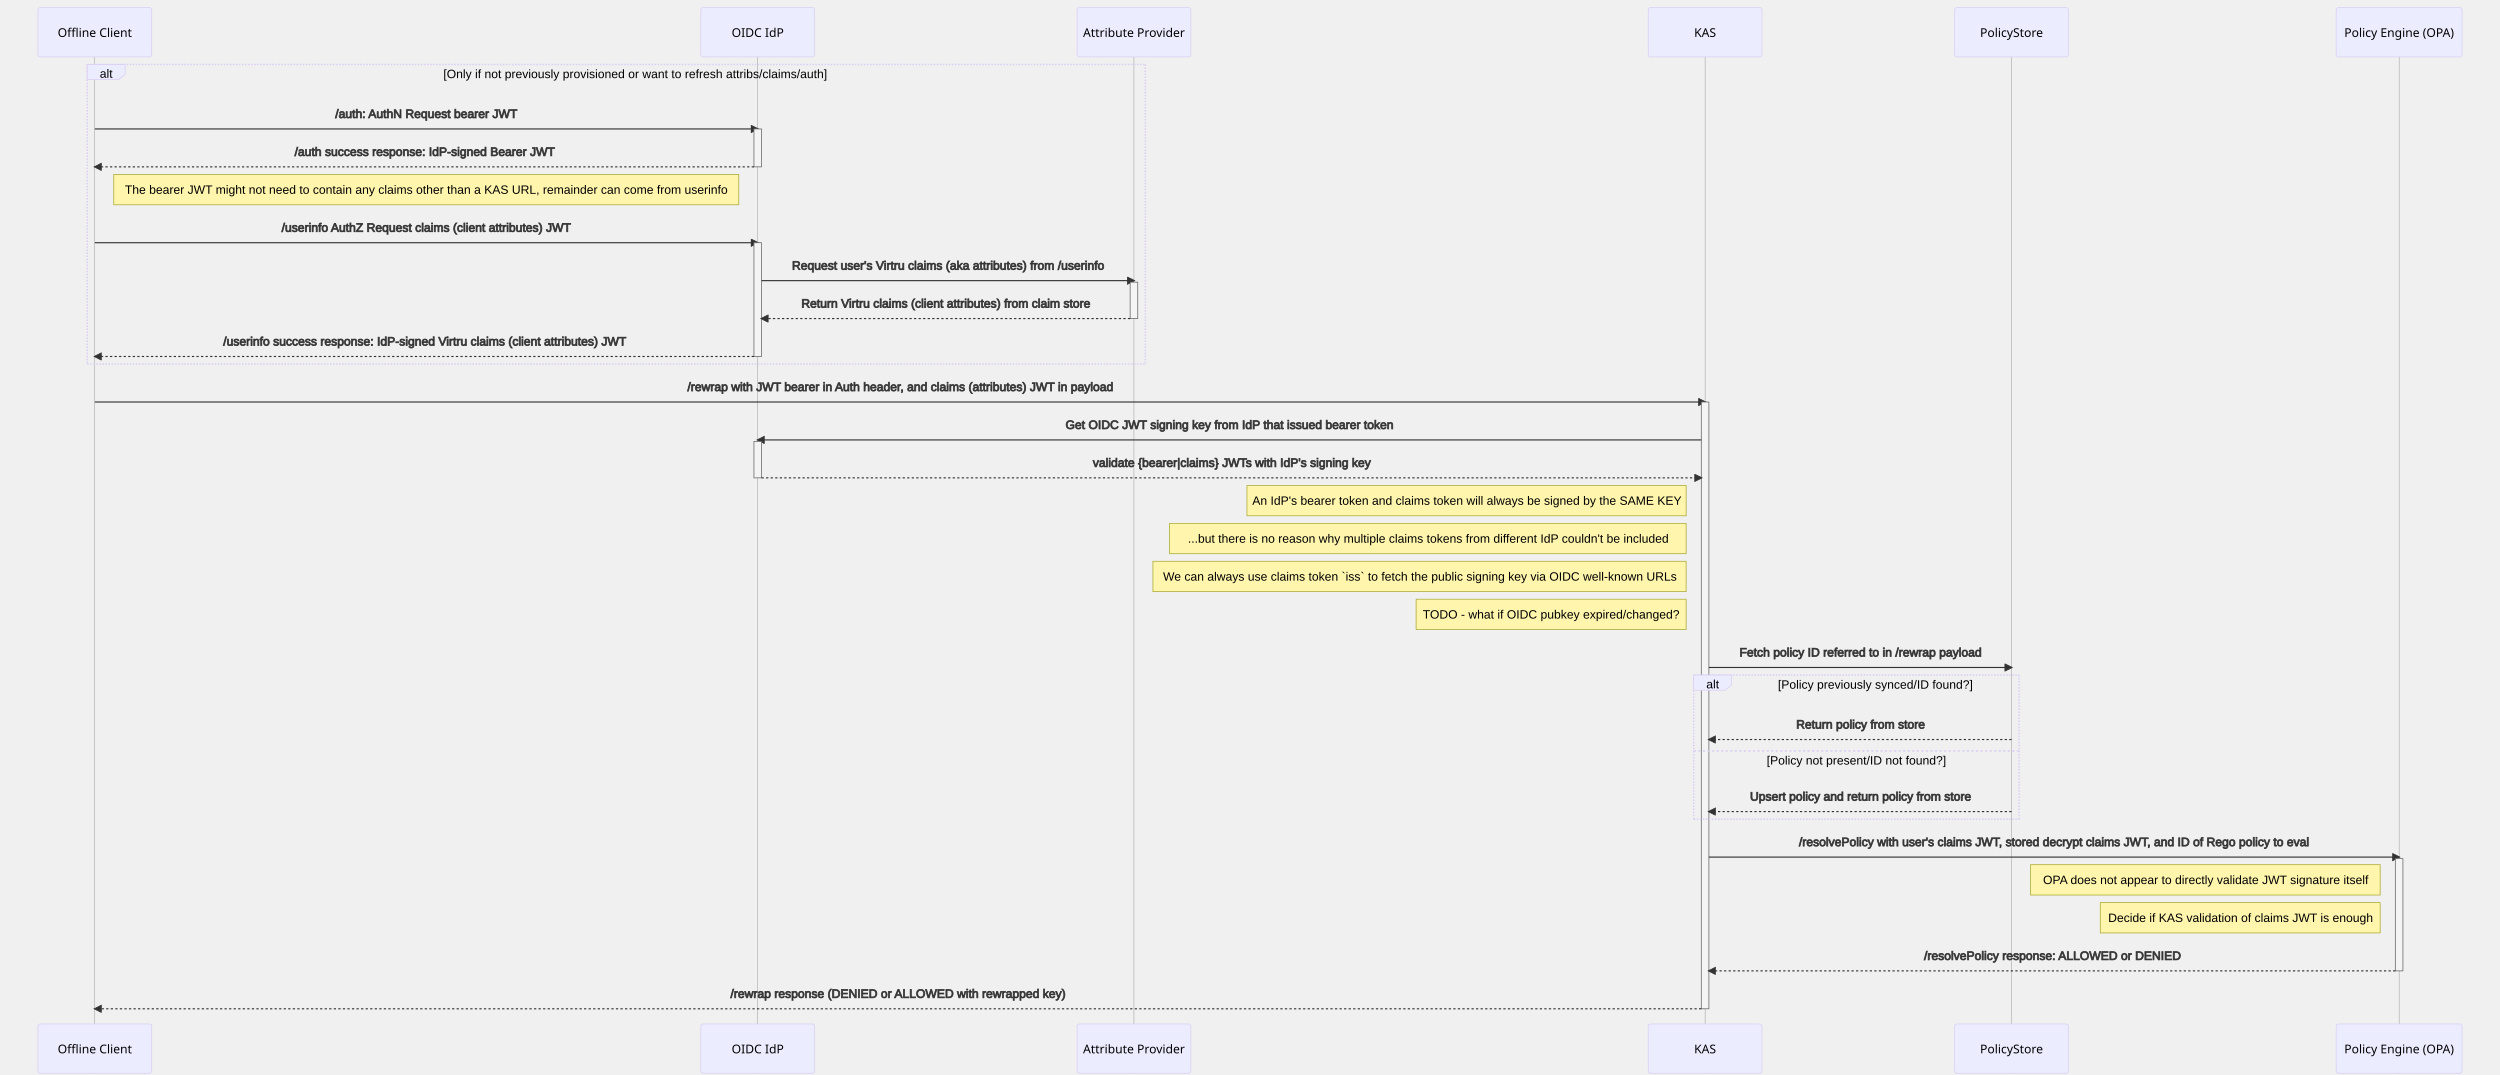
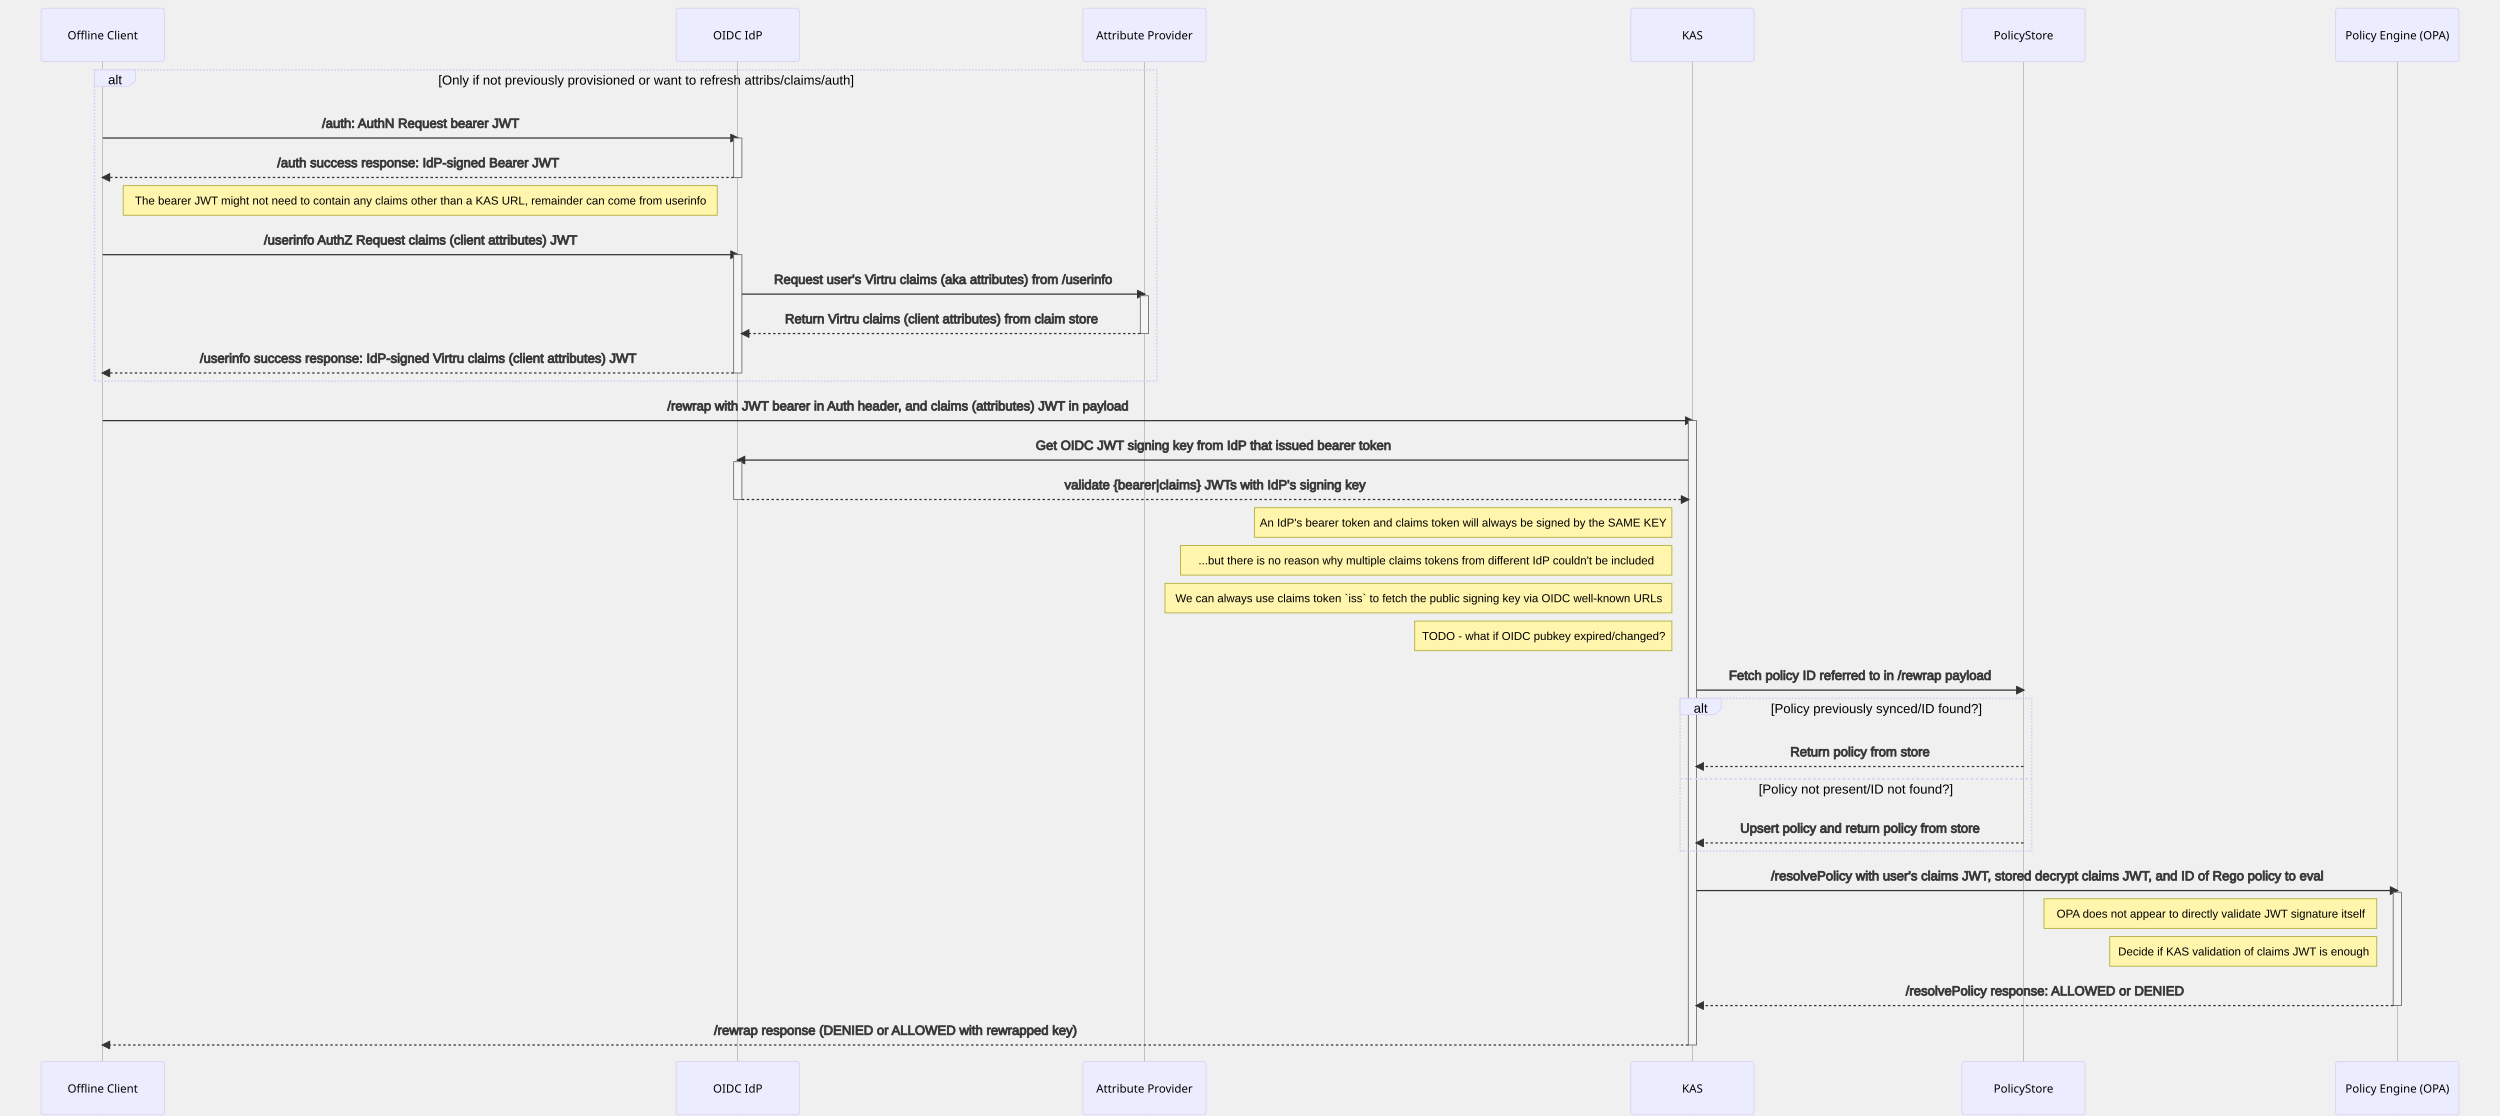
- <svg xmlns="http://www.w3.org/2000/svg" id="graph-div" width="100%" height="1416" style="max-width: 3296px;" viewBox="-50 -10 3296 1416">
-   <style>#graph-div{font-family:"trebuchet ms",verdana,arial,sans-serif;font-size:16px;fill:#333;}#graph-div .error-icon{fill:#552222;}#graph-div .error-text{fill:#552222;stroke:#552222;}#graph-div .edge-thickness-normal{stroke-width:2px;}#graph-div .edge-thickness-thick{stroke-width:3.5px;}#graph-div .edge-pattern-solid{stroke-dasharray:0;}#graph-div .edge-pattern-dashed{stroke-dasharray:3;}#graph-div .edge-pattern-dotted{stroke-dasharray:2;}#graph-div .marker{fill:#333333;stroke:#333333;}#graph-div .marker.cross{stroke:#333333;}#graph-div svg{font-family:"trebuchet ms",verdana,arial,sans-serif;font-size:16px;}#graph-div .actor{stroke:hsl(259.626,59.777%,87.902%);fill:#ECECFF;}#graph-div text.actor &gt; tspan{fill:black;stroke:none;}#graph-div .actor-line{stroke:grey;}#graph-div .messageLine0{stroke-width:1.5;stroke-dasharray:none;stroke:#333;}#graph-div .messageLine1{stroke-width:1.5;stroke-dasharray:2,2;stroke:#333;}#graph-div #arrowhead path{fill:#333;stroke:#333;}#graph-div .sequenceNumber{fill:white;}#graph-div #sequencenumber{fill:#333;}#graph-div #crosshead path{fill:#333;stroke:#333;}#graph-div .messageText{fill:#333;stroke:#333;}#graph-div .labelBox{stroke:hsl(259.626,59.777%,87.902%);fill:#ECECFF;}#graph-div .labelText,#graph-div .labelText &gt; tspan{fill:black;stroke:none;}#graph-div .loopText,#graph-div .loopText &gt; tspan{fill:black;stroke:none;}#graph-div .loopLine{stroke-width:2px;stroke-dasharray:2,2;stroke:hsl(259.626,59.777%,87.902%);fill:hsl(259.626,59.777%,87.902%);}#graph-div .note{stroke:#aaaa33;fill:#fff5ad;}#graph-div .noteText,#graph-div .noteText &gt; tspan{fill:black;stroke:none;}#graph-div .activation0{fill:#f4f4f4;stroke:#666;}#graph-div .activation1{fill:#f4f4f4;stroke:#666;}#graph-div .activation2{fill:#f4f4f4;stroke:#666;}#graph-div:root{--mermaid-font-family:"trebuchet ms",verdana,arial,sans-serif;}</style>
+ <svg xmlns="http://www.w3.org/2000/svg" id="mermaid-1624468420286" width="100%" height="1358" style="max-width: 3043px;" viewBox="-50 -10 3043 1358">
+   <style>#mermaid-1624468420286{font-family:"trebuchet ms",verdana,arial,sans-serif;font-size:16px;fill:#333;}#mermaid-1624468420286 .error-icon{fill:#552222;}#mermaid-1624468420286 .error-text{fill:#552222;stroke:#552222;}#mermaid-1624468420286 .edge-thickness-normal{stroke-width:2px;}#mermaid-1624468420286 .edge-thickness-thick{stroke-width:3.5px;}#mermaid-1624468420286 .edge-pattern-solid{stroke-dasharray:0;}#mermaid-1624468420286 .edge-pattern-dashed{stroke-dasharray:3;}#mermaid-1624468420286 .edge-pattern-dotted{stroke-dasharray:2;}#mermaid-1624468420286 .marker{fill:#333333;stroke:#333333;}#mermaid-1624468420286 .marker.cross{stroke:#333333;}#mermaid-1624468420286 svg{font-family:"trebuchet ms",verdana,arial,sans-serif;font-size:16px;}#mermaid-1624468420286 .actor{stroke:hsl(259.626,59.777%,87.902%);fill:#ECECFF;}#mermaid-1624468420286 text.actor &gt; tspan{fill:black;stroke:none;}#mermaid-1624468420286 .actor-line{stroke:grey;}#mermaid-1624468420286 .messageLine0{stroke-width:1.5;stroke-dasharray:none;stroke:#333;}#mermaid-1624468420286 .messageLine1{stroke-width:1.5;stroke-dasharray:2,2;stroke:#333;}#mermaid-1624468420286 #arrowhead path{fill:#333;stroke:#333;}#mermaid-1624468420286 .sequenceNumber{fill:white;}#mermaid-1624468420286 #sequencenumber{fill:#333;}#mermaid-1624468420286 #crosshead path{fill:#333;stroke:#333;}#mermaid-1624468420286 .messageText{fill:#333;stroke:#333;}#mermaid-1624468420286 .labelBox{stroke:hsl(259.626,59.777%,87.902%);fill:#ECECFF;}#mermaid-1624468420286 .labelText,#mermaid-1624468420286 .labelText &gt; tspan{fill:black;stroke:none;}#mermaid-1624468420286 .loopText,#mermaid-1624468420286 .loopText &gt; tspan{fill:black;stroke:none;}#mermaid-1624468420286 .loopLine{stroke-width:2px;stroke-dasharray:2,2;stroke:hsl(259.626,59.777%,87.902%);fill:hsl(259.626,59.777%,87.902%);}#mermaid-1624468420286 .note{stroke:#aaaa33;fill:#fff5ad;}#mermaid-1624468420286 .noteText,#mermaid-1624468420286 .noteText &gt; tspan{fill:black;stroke:none;}#mermaid-1624468420286 .activation0{fill:#f4f4f4;stroke:#666;}#mermaid-1624468420286 .activation1{fill:#f4f4f4;stroke:#666;}#mermaid-1624468420286 .activation2{fill:#f4f4f4;stroke:#666;}#mermaid-1624468420286:root{--mermaid-font-family:"trebuchet ms",verdana,arial,sans-serif;}</style>
  <g />
  <g>
-     <line id="actor5944" x1="75" y1="5" x2="75" y2="1405" class="actor-line" stroke-width="0.5px" stroke="#999" />
+     <line id="actor0" x1="75" y1="5" x2="75" y2="1347" class="actor-line" stroke-width="0.5px" stroke="#999" />
    <rect x="0" y="0" fill="#eaeaea" stroke="#666" width="150" height="65" rx="3" ry="3" class="actor" />
-     <text x="75" y="32.5" style="text-anchor: middle; font-weight: 400; font-family: &quot;Open-Sans&quot;, &quot;sans-serif&quot;;" dominant-baseline="central" alignment-baseline="central" class="actor">
+     <text x="75" y="32.5" dominant-baseline="central" alignment-baseline="central" class="actor" style="text-anchor: middle; font-size: 14px; font-weight: 400; font-family: Open-Sans, sans-serif;">
      <tspan x="75" dy="0">Offline Client</tspan>
    </text>
  </g>
  <g>
-     <line id="actor5945" x1="949" y1="5" x2="949" y2="1405" class="actor-line" stroke-width="0.5px" stroke="#999" />
-     <rect x="874" y="0" fill="#eaeaea" stroke="#666" width="150" height="65" rx="3" ry="3" class="actor" />
-     <text x="949" y="32.5" style="text-anchor: middle; font-weight: 400; font-family: &quot;Open-Sans&quot;, &quot;sans-serif&quot;;" dominant-baseline="central" alignment-baseline="central" class="actor">
-       <tspan x="949" dy="0">OIDC IdP</tspan>
-     </text>
-   </g>
-   <g>
-     <line id="actor5946" x1="1445" y1="5" x2="1445" y2="1405" class="actor-line" stroke-width="0.5px" stroke="#999" />
-     <rect x="1370" y="0" fill="#eaeaea" stroke="#666" width="150" height="65" rx="3" ry="3" class="actor" />
-     <text x="1445" y="32.5" style="text-anchor: middle; font-weight: 400; font-family: &quot;Open-Sans&quot;, &quot;sans-serif&quot;;" dominant-baseline="central" alignment-baseline="central" class="actor">
-       <tspan x="1445" dy="0">Attribute Provider</tspan>
-     </text>
-   </g>
-   <g>
-     <line id="actor5947" x1="2198" y1="5" x2="2198" y2="1405" class="actor-line" stroke-width="0.5px" stroke="#999" />
-     <rect x="2123" y="0" fill="#eaeaea" stroke="#666" width="150" height="65" rx="3" ry="3" class="actor" />
-     <text x="2198" y="32.5" style="text-anchor: middle; font-weight: 400; font-family: &quot;Open-Sans&quot;, &quot;sans-serif&quot;;" dominant-baseline="central" alignment-baseline="central" class="actor">
-       <tspan x="2198" dy="0">KAS</tspan>
-     </text>
-   </g>
-   <g>
-     <line id="actor5948" x1="2602" y1="5" x2="2602" y2="1405" class="actor-line" stroke-width="0.5px" stroke="#999" />
-     <rect x="2527" y="0" fill="#eaeaea" stroke="#666" width="150" height="65" rx="3" ry="3" class="actor" />
-     <text x="2602" y="32.5" style="text-anchor: middle; font-weight: 400; font-family: &quot;Open-Sans&quot;, &quot;sans-serif&quot;;" dominant-baseline="central" alignment-baseline="central" class="actor">
-       <tspan x="2602" dy="0">PolicyStore</tspan>
-     </text>
-   </g>
-   <g>
-     <line id="actor5949" x1="3113" y1="5" x2="3113" y2="1405" class="actor-line" stroke-width="0.5px" stroke="#999" />
-     <rect x="3030" y="0" fill="#eaeaea" stroke="#666" width="166" height="65" rx="3" ry="3" class="actor" />
-     <text x="3113" y="32.5" style="text-anchor: middle; font-weight: 400; font-family: &quot;Open-Sans&quot;, &quot;sans-serif&quot;;" dominant-baseline="central" alignment-baseline="central" class="actor">
-       <tspan x="3113" dy="0">Policy Engine (OPA)</tspan>
+     <line id="actor1" x1="848" y1="5" x2="848" y2="1347" class="actor-line" stroke-width="0.5px" stroke="#999" />
+     <rect x="773" y="0" fill="#eaeaea" stroke="#666" width="150" height="65" rx="3" ry="3" class="actor" />
+     <text x="848" y="32.5" dominant-baseline="central" alignment-baseline="central" class="actor" style="text-anchor: middle; font-size: 14px; font-weight: 400; font-family: Open-Sans, sans-serif;">
+       <tspan x="848" dy="0">OIDC IdP</tspan>
+     </text>
+   </g>
+   <g>
+     <line id="actor2" x1="1343" y1="5" x2="1343" y2="1347" class="actor-line" stroke-width="0.5px" stroke="#999" />
+     <rect x="1268" y="0" fill="#eaeaea" stroke="#666" width="150" height="65" rx="3" ry="3" class="actor" />
+     <text x="1343" y="32.5" dominant-baseline="central" alignment-baseline="central" class="actor" style="text-anchor: middle; font-size: 14px; font-weight: 400; font-family: Open-Sans, sans-serif;">
+       <tspan x="1343" dy="0">Attribute Provider</tspan>
+     </text>
+   </g>
+   <g>
+     <line id="actor3" x1="2010" y1="5" x2="2010" y2="1347" class="actor-line" stroke-width="0.5px" stroke="#999" />
+     <rect x="1935" y="0" fill="#eaeaea" stroke="#666" width="150" height="65" rx="3" ry="3" class="actor" />
+     <text x="2010" y="32.5" dominant-baseline="central" alignment-baseline="central" class="actor" style="text-anchor: middle; font-size: 14px; font-weight: 400; font-family: Open-Sans, sans-serif;">
+       <tspan x="2010" dy="0">KAS</tspan>
+     </text>
+   </g>
+   <g>
+     <line id="actor4" x1="2413" y1="5" x2="2413" y2="1347" class="actor-line" stroke-width="0.5px" stroke="#999" />
+     <rect x="2338" y="0" fill="#eaeaea" stroke="#666" width="150" height="65" rx="3" ry="3" class="actor" />
+     <text x="2413" y="32.5" dominant-baseline="central" alignment-baseline="central" class="actor" style="text-anchor: middle; font-size: 14px; font-weight: 400; font-family: Open-Sans, sans-serif;">
+       <tspan x="2413" dy="0">PolicyStore</tspan>
+     </text>
+   </g>
+   <g>
+     <line id="actor5" x1="2868" y1="5" x2="2868" y2="1347" class="actor-line" stroke-width="0.5px" stroke="#999" />
+     <rect x="2793" y="0" fill="#eaeaea" stroke="#666" width="150" height="65" rx="3" ry="3" class="actor" />
+     <text x="2868" y="32.5" dominant-baseline="central" alignment-baseline="central" class="actor" style="text-anchor: middle; font-size: 14px; font-weight: 400; font-family: Open-Sans, sans-serif;">
+       <tspan x="2868" dy="0">Policy Engine (OPA)</tspan>
    </text>
  </g>
  <defs>
    <marker id="arrowhead" refX="9" refY="5" markerUnits="userSpaceOnUse" markerWidth="12" markerHeight="12" orient="auto">
      <path d="M 0 0 L 10 5 L 0 10 z" />
    </marker>
  </defs>
  <defs>
    <marker id="crosshead" markerWidth="15" markerHeight="8" orient="auto" refX="16" refY="4">
-       <path fill="black" stroke="#000000" style="stroke-dasharray: 0px, 0px;" stroke-width="1px" d="M 9,2 V 6 L16,4 Z" />
-       <path fill="none" stroke="#000000" style="stroke-dasharray: 0px, 0px;" stroke-width="1px" d="M 0,1 L 6,7 M 6,1 L 0,7" />
+       <path fill="black" stroke="#000000" stroke-width="1px" d="M 9,2 V 6 L16,4 Z" style="stroke-dasharray: 0, 0;" />
+       <path fill="none" stroke="#000000" stroke-width="1px" d="M 0,1 L 6,7 M 6,1 L 0,7" style="stroke-dasharray: 0, 0;" />
    </marker>
  </defs>
  <defs>
    <marker id="filled-head" refX="18" refY="7" markerWidth="20" markerHeight="28" orient="auto">
      <path d="M 18,7 L9,13 L14,7 L9,1 Z" />
    </marker>
  </defs>
  <defs>
    <marker id="sequencenumber" refX="15" refY="15" markerWidth="60" markerHeight="40" orient="auto">
      <circle cx="15" cy="15" r="6" />
    </marker>
  </defs>
-   <text x="512" y="125" text-anchor="middle" dominant-baseline="middle" alignment-baseline="middle" style="font-family: &quot;trebuchet ms&quot;, verdana, arial, sans-serif; font-weight: 400;" class="messageText" dy="1em">/auth: AuthN Request bearer JWT</text>
-   <line x1="75" y1="160" x2="949" y2="160" class="messageLine0" stroke-width="2" stroke="none" style="fill: none;" marker-end="url(#arrowhead)" />
-   <g>
-     <rect x="944" y="160" fill="#EDF2AE" stroke="#666" width="10" height="50" rx="0" ry="0" class="activation0" />
-   </g>
-   <text x="510" y="175" text-anchor="middle" dominant-baseline="middle" alignment-baseline="middle" style="font-family: &quot;trebuchet ms&quot;, verdana, arial, sans-serif; font-weight: 400;" class="messageText" dy="1em">/auth success response: IdP-signed Bearer JWT</text>
-   <line x1="944" y1="210" x2="75" y2="210" style="stroke-dasharray: 3px, 3px; fill: none;" class="messageLine1" stroke-width="2" stroke="none" marker-end="url(#arrowhead)" />
-   <g>
-     <rect x="100" y="220" fill="#EDF2AE" stroke="#666" width="824" height="40" rx="0" ry="0" class="note" />
-     <text x="512" y="225" text-anchor="middle" dominant-baseline="middle" alignment-baseline="middle" style="font-family: &quot;trebuchet ms&quot;, verdana, arial, sans-serif; font-weight: 400;" class="noteText" dy="1em">
-       <tspan x="512">The bearer JWT might not need to contain any claims other than a KAS URL, remainder can come from userinfo</tspan>
-     </text>
-   </g>
-   <text x="512" y="275" text-anchor="middle" dominant-baseline="middle" alignment-baseline="middle" style="font-family: &quot;trebuchet ms&quot;, verdana, arial, sans-serif; font-weight: 400;" class="messageText" dy="1em">/userinfo AuthZ Request claims (client attributes) JWT</text>
-   <line x1="75" y1="310" x2="949" y2="310" class="messageLine0" stroke-width="2" stroke="none" style="fill: none;" marker-end="url(#arrowhead)" />
-   <g>
-     <rect x="944" y="310" fill="#EDF2AE" stroke="#666" width="10" height="150" rx="0" ry="0" class="activation0" />
-   </g>
-   <text x="1200" y="325" text-anchor="middle" dominant-baseline="middle" alignment-baseline="middle" style="font-family: &quot;trebuchet ms&quot;, verdana, arial, sans-serif; font-weight: 400;" class="messageText" dy="1em">Request user's Virtru claims (aka attributes) from /userinfo</text>
-   <line x1="954" y1="360" x2="1445" y2="360" class="messageLine0" stroke-width="2" stroke="none" style="fill: none;" marker-end="url(#arrowhead)" />
-   <g>
-     <rect x="1440" y="362" fill="#EDF2AE" stroke="#666" width="10" height="48" rx="0" ry="0" class="activation0" />
-   </g>
-   <text x="1197" y="375" text-anchor="middle" dominant-baseline="middle" alignment-baseline="middle" style="font-family: &quot;trebuchet ms&quot;, verdana, arial, sans-serif; font-weight: 400;" class="messageText" dy="1em">Return Virtru claims (client attributes) from claim store</text>
-   <line x1="1440" y1="410" x2="954" y2="410" style="stroke-dasharray: 3px, 3px; fill: none;" class="messageLine1" stroke-width="2" stroke="none" marker-end="url(#arrowhead)" />
-   <text x="510" y="425" text-anchor="middle" dominant-baseline="middle" alignment-baseline="middle" style="font-family: &quot;trebuchet ms&quot;, verdana, arial, sans-serif; font-weight: 400;" class="messageText" dy="1em">/userinfo success response: IdP-signed Virtru claims (client attributes) JWT</text>
-   <line x1="944" y1="460" x2="75" y2="460" style="stroke-dasharray: 3px, 3px; fill: none;" class="messageLine1" stroke-width="2" stroke="none" marker-end="url(#arrowhead)" />
-   <g>
-     <line x1="65" y1="75" x2="1460" y2="75" class="loopLine" />
-     <line x1="1460" y1="75" x2="1460" y2="470" class="loopLine" />
-     <line x1="65" y1="470" x2="1460" y2="470" class="loopLine" />
-     <line x1="65" y1="75" x2="65" y2="470" class="loopLine" />
+   <text x="462" y="125" text-anchor="middle" dominant-baseline="middle" alignment-baseline="middle" class="messageText" dy="1em" style="font-family: &quot;trebuchet ms&quot;, verdana, arial, sans-serif; font-size: 16px; font-weight: 400;">/auth: AuthN Request bearer JWT</text>
+   <line x1="75" y1="158" x2="848" y2="158" class="messageLine0" stroke-width="2" stroke="none" marker-end="url(#arrowhead)" style="fill: none;" />
+   <g>
+     <rect x="843" y="158" fill="#EDF2AE" stroke="#666" width="10" height="48" rx="0" ry="0" class="activation0" />
+   </g>
+   <text x="459" y="173" text-anchor="middle" dominant-baseline="middle" alignment-baseline="middle" class="messageText" dy="1em" style="font-family: &quot;trebuchet ms&quot;, verdana, arial, sans-serif; font-size: 16px; font-weight: 400;">/auth success response: IdP-signed Bearer JWT</text>
+   <line x1="843" y1="206" x2="75" y2="206" class="messageLine1" stroke-width="2" stroke="none" marker-end="url(#arrowhead)" style="stroke-dasharray: 3, 3; fill: none;" />
+   <g>
+     <rect x="100" y="216" fill="#EDF2AE" stroke="#666" width="723" height="36" rx="0" ry="0" class="note" />
+     <text x="462" y="221" text-anchor="middle" dominant-baseline="middle" alignment-baseline="middle" class="noteText" dy="1em" style="font-family: &quot;trebuchet ms&quot;, verdana, arial, sans-serif; font-size: 14px; font-weight: 400;">
+       <tspan x="462">The bearer JWT might not need to contain any claims other than a KAS URL, remainder can come from userinfo</tspan>
+     </text>
+   </g>
+   <text x="462" y="267" text-anchor="middle" dominant-baseline="middle" alignment-baseline="middle" class="messageText" dy="1em" style="font-family: &quot;trebuchet ms&quot;, verdana, arial, sans-serif; font-size: 16px; font-weight: 400;">/userinfo AuthZ Request claims (client attributes) JWT</text>
+   <line x1="75" y1="300" x2="848" y2="300" class="messageLine0" stroke-width="2" stroke="none" marker-end="url(#arrowhead)" style="fill: none;" />
+   <g>
+     <rect x="843" y="300" fill="#EDF2AE" stroke="#666" width="10" height="144" rx="0" ry="0" class="activation0" />
+   </g>
+   <text x="1098" y="315" text-anchor="middle" dominant-baseline="middle" alignment-baseline="middle" class="messageText" dy="1em" style="font-family: &quot;trebuchet ms&quot;, verdana, arial, sans-serif; font-size: 16px; font-weight: 400;">Request user's Virtru claims (aka attributes) from /userinfo</text>
+   <line x1="853" y1="348" x2="1343" y2="348" class="messageLine0" stroke-width="2" stroke="none" marker-end="url(#arrowhead)" style="fill: none;" />
+   <g>
+     <rect x="1338" y="350" fill="#EDF2AE" stroke="#666" width="10" height="46" rx="0" ry="0" class="activation0" />
+   </g>
+   <text x="1096" y="363" text-anchor="middle" dominant-baseline="middle" alignment-baseline="middle" class="messageText" dy="1em" style="font-family: &quot;trebuchet ms&quot;, verdana, arial, sans-serif; font-size: 16px; font-weight: 400;">Return Virtru claims (client attributes) from claim store</text>
+   <line x1="1338" y1="396" x2="853" y2="396" class="messageLine1" stroke-width="2" stroke="none" marker-end="url(#arrowhead)" style="stroke-dasharray: 3, 3; fill: none;" />
+   <text x="459" y="411" text-anchor="middle" dominant-baseline="middle" alignment-baseline="middle" class="messageText" dy="1em" style="font-family: &quot;trebuchet ms&quot;, verdana, arial, sans-serif; font-size: 16px; font-weight: 400;">/userinfo success response: IdP-signed Virtru claims (client attributes) JWT</text>
+   <line x1="843" y1="444" x2="75" y2="444" class="messageLine1" stroke-width="2" stroke="none" marker-end="url(#arrowhead)" style="stroke-dasharray: 3, 3; fill: none;" />
+   <g>
+     <line x1="65" y1="75" x2="1358" y2="75" class="loopLine" />
+     <line x1="1358" y1="75" x2="1358" y2="454" class="loopLine" />
+     <line x1="65" y1="454" x2="1358" y2="454" class="loopLine" />
+     <line x1="65" y1="75" x2="65" y2="454" class="loopLine" />
    <polygon points="65,75 115,75 115,88 106.6,95 65,95" class="labelBox" />
-     <text x="90" y="88" text-anchor="middle" dominant-baseline="middle" alignment-baseline="middle" style="font-family: &quot;trebuchet ms&quot;, verdana, arial, sans-serif; font-weight: 400;" class="labelText">alt</text>
-     <text x="787.5" y="93" text-anchor="middle" style="font-family: &quot;trebuchet ms&quot;, verdana, arial, sans-serif; font-weight: 400;" class="loopText">
-       <tspan x="787.5">[Only if not previously provisioned or want to refresh attribs/claims/auth]</tspan>
-     </text>
-   </g>
-   <text x="1137" y="485" text-anchor="middle" dominant-baseline="middle" alignment-baseline="middle" style="font-family: &quot;trebuchet ms&quot;, verdana, arial, sans-serif; font-weight: 400;" class="messageText" dy="1em">/rewrap with JWT bearer in Auth header, and claims (attributes) JWT in payload</text>
-   <line x1="75" y1="520" x2="2198" y2="520" class="messageLine0" stroke-width="2" stroke="none" style="fill: none;" marker-end="url(#arrowhead)" />
-   <g>
-     <rect x="2193" y="520" fill="#EDF2AE" stroke="#666" width="10" height="800" rx="0" ry="0" class="activation0" />
-   </g>
-   <text x="1571" y="535" text-anchor="middle" dominant-baseline="middle" alignment-baseline="middle" style="font-family: &quot;trebuchet ms&quot;, verdana, arial, sans-serif; font-weight: 400;" class="messageText" dy="1em">Get OIDC JWT signing key from IdP that issued bearer token</text>
-   <line x1="2193" y1="570" x2="949" y2="570" class="messageLine0" stroke-width="2" stroke="none" style="fill: none;" marker-end="url(#arrowhead)" />
-   <g>
-     <rect x="944" y="572" fill="#EDF2AE" stroke="#666" width="10" height="48" rx="0" ry="0" class="activation0" />
-   </g>
-   <text x="1574" y="585" text-anchor="middle" dominant-baseline="middle" alignment-baseline="middle" style="font-family: &quot;trebuchet ms&quot;, verdana, arial, sans-serif; font-weight: 400;" class="messageText" dy="1em">validate {bearer|claims} JWTs with IdP's signing key</text>
-   <line x1="954" y1="620" x2="2193" y2="620" style="stroke-dasharray: 3px, 3px; fill: none;" class="messageLine1" stroke-width="2" stroke="none" marker-end="url(#arrowhead)" />
-   <g>
-     <rect x="1594" y="630" fill="#EDF2AE" stroke="#666" width="579" height="40" rx="0" ry="0" class="note" />
-     <text x="1884" y="635" text-anchor="middle" dominant-baseline="middle" alignment-baseline="middle" style="font-family: &quot;trebuchet ms&quot;, verdana, arial, sans-serif; font-weight: 400;" class="noteText" dy="1em">
-       <tspan x="1884">An IdP's bearer token and claims token will always be signed by the SAME KEY</tspan>
-     </text>
-   </g>
-   <g>
-     <rect x="1492" y="680" fill="#EDF2AE" stroke="#666" width="681" height="40" rx="0" ry="0" class="note" />
-     <text x="1833" y="685" text-anchor="middle" dominant-baseline="middle" alignment-baseline="middle" style="font-family: &quot;trebuchet ms&quot;, verdana, arial, sans-serif; font-weight: 400;" class="noteText" dy="1em">
-       <tspan x="1833">...but there is no reason why multiple claims tokens from different IdP couldn't be included</tspan>
-     </text>
-   </g>
-   <g>
-     <rect x="1470" y="730" fill="#EDF2AE" stroke="#666" width="703" height="40" rx="0" ry="0" class="note" />
-     <text x="1822" y="735" text-anchor="middle" dominant-baseline="middle" alignment-baseline="middle" style="font-family: &quot;trebuchet ms&quot;, verdana, arial, sans-serif; font-weight: 400;" class="noteText" dy="1em">
-       <tspan x="1822">We can always use claims token `iss` to fetch the public signing key via OIDC well-known URLs</tspan>
-     </text>
-   </g>
-   <g>
-     <rect x="1817" y="780" fill="#EDF2AE" stroke="#666" width="356" height="40" rx="0" ry="0" class="note" />
-     <text x="1995" y="785" text-anchor="middle" dominant-baseline="middle" alignment-baseline="middle" style="font-family: &quot;trebuchet ms&quot;, verdana, arial, sans-serif; font-weight: 400;" class="noteText" dy="1em">
-       <tspan x="1995">TODO - what if OIDC pubkey expired/changed?</tspan>
-     </text>
-   </g>
-   <text x="2403" y="835" text-anchor="middle" dominant-baseline="middle" alignment-baseline="middle" style="font-family: &quot;trebuchet ms&quot;, verdana, arial, sans-serif; font-weight: 400;" class="messageText" dy="1em">Fetch policy ID referred to in /rewrap payload</text>
-   <line x1="2203" y1="870" x2="2602" y2="870" class="messageLine0" stroke-width="2" stroke="none" style="fill: none;" marker-end="url(#arrowhead)" />
-   <text x="2403" y="930" text-anchor="middle" dominant-baseline="middle" alignment-baseline="middle" style="font-family: &quot;trebuchet ms&quot;, verdana, arial, sans-serif; font-weight: 400;" class="messageText" dy="1em">Return policy from store</text>
-   <line x1="2602" y1="965" x2="2203" y2="965" style="stroke-dasharray: 3px, 3px; fill: none;" class="messageLine1" stroke-width="2" stroke="none" marker-end="url(#arrowhead)" />
-   <text x="2403" y="1025" text-anchor="middle" dominant-baseline="middle" alignment-baseline="middle" style="font-family: &quot;trebuchet ms&quot;, verdana, arial, sans-serif; font-weight: 400;" class="messageText" dy="1em">Upsert policy and return policy from store</text>
-   <line x1="2602" y1="1060" x2="2203" y2="1060" style="stroke-dasharray: 3px, 3px; fill: none;" class="messageLine1" stroke-width="2" stroke="none" marker-end="url(#arrowhead)" />
-   <g>
-     <line x1="2183" y1="880" x2="2612" y2="880" class="loopLine" />
-     <line x1="2612" y1="880" x2="2612" y2="1070" class="loopLine" />
-     <line x1="2183" y1="1070" x2="2612" y2="1070" class="loopLine" />
-     <line x1="2183" y1="880" x2="2183" y2="1070" class="loopLine" />
-     <line x1="2183" y1="980" x2="2612" y2="980" class="loopLine" style="stroke-dasharray: 3px, 3px;" />
-     <polygon points="2183,880 2233,880 2233,893 2224.6,900 2183,900" class="labelBox" />
-     <text x="2208" y="893" text-anchor="middle" dominant-baseline="middle" alignment-baseline="middle" style="font-family: &quot;trebuchet ms&quot;, verdana, arial, sans-serif; font-weight: 400;" class="labelText">alt</text>
-     <text x="2422.5" y="898" text-anchor="middle" style="font-family: &quot;trebuchet ms&quot;, verdana, arial, sans-serif; font-weight: 400;" class="loopText">
-       <tspan x="2422.5">[Policy previously synced/ID found?]</tspan>
-     </text>
-     <text x="2397.5" y="998" text-anchor="middle" style="font-family: &quot;trebuchet ms&quot;, verdana, arial, sans-serif; font-weight: 400;" class="loopText">[Policy not present/ID not found?]</text>
-   </g>
-   <text x="2658" y="1085" text-anchor="middle" dominant-baseline="middle" alignment-baseline="middle" style="font-family: &quot;trebuchet ms&quot;, verdana, arial, sans-serif; font-weight: 400;" class="messageText" dy="1em">/resolvePolicy with user's claims JWT, stored decrypt claims JWT, and ID of Rego policy to eval</text>
-   <line x1="2203" y1="1120" x2="3113" y2="1120" class="messageLine0" stroke-width="2" stroke="none" style="fill: none;" marker-end="url(#arrowhead)" />
-   <g>
-     <rect x="3108" y="1122" fill="#EDF2AE" stroke="#666" width="10" height="148" rx="0" ry="0" class="activation0" />
-   </g>
-   <g>
-     <rect x="2627" y="1130" fill="#EDF2AE" stroke="#666" width="461" height="40" rx="0" ry="0" class="note" />
-     <text x="2858" y="1135" text-anchor="middle" dominant-baseline="middle" alignment-baseline="middle" style="font-family: &quot;trebuchet ms&quot;, verdana, arial, sans-serif; font-weight: 400;" class="noteText" dy="1em">
-       <tspan x="2858">OPA does not appear to directly validate JWT signature itself</tspan>
-     </text>
-   </g>
-   <g>
-     <rect x="2719" y="1180" fill="#EDF2AE" stroke="#666" width="369" height="40" rx="0" ry="0" class="note" />
-     <text x="2904" y="1185" text-anchor="middle" dominant-baseline="middle" alignment-baseline="middle" style="font-family: &quot;trebuchet ms&quot;, verdana, arial, sans-serif; font-weight: 400;" class="noteText" dy="1em">
-       <tspan x="2904">Decide if KAS validation of claims JWT is enough</tspan>
-     </text>
-   </g>
-   <text x="2656" y="1235" text-anchor="middle" dominant-baseline="middle" alignment-baseline="middle" style="font-family: &quot;trebuchet ms&quot;, verdana, arial, sans-serif; font-weight: 400;" class="messageText" dy="1em">/resolvePolicy response: ALLOWED or DENIED</text>
-   <line x1="3108" y1="1270" x2="2203" y2="1270" style="stroke-dasharray: 3px, 3px; fill: none;" class="messageLine1" stroke-width="2" stroke="none" marker-end="url(#arrowhead)" />
-   <text x="1134" y="1285" text-anchor="middle" dominant-baseline="middle" alignment-baseline="middle" style="font-family: &quot;trebuchet ms&quot;, verdana, arial, sans-serif; font-weight: 400;" class="messageText" dy="1em">/rewrap response (DENIED or ALLOWED with rewrapped key)</text>
-   <line x1="2193" y1="1320" x2="75" y2="1320" style="stroke-dasharray: 3px, 3px; fill: none;" class="messageLine1" stroke-width="2" stroke="none" marker-end="url(#arrowhead)" />
-   <g>
-     <rect x="0" y="1340" fill="#eaeaea" stroke="#666" width="150" height="65" rx="3" ry="3" class="actor" />
-     <text x="75" y="1372.5" style="text-anchor: middle; font-weight: 400; font-family: &quot;Open-Sans&quot;, &quot;sans-serif&quot;;" dominant-baseline="central" alignment-baseline="central" class="actor">
+     <text x="90" y="88" text-anchor="middle" dominant-baseline="middle" alignment-baseline="middle" class="labelText" style="font-family: &quot;trebuchet ms&quot;, verdana, arial, sans-serif; font-size: 16px; font-weight: 400;">alt</text>
+     <text x="736.5" y="93" text-anchor="middle" class="loopText" style="font-family: &quot;trebuchet ms&quot;, verdana, arial, sans-serif; font-size: 16px; font-weight: 400;">
+       <tspan x="736.5">[Only if not previously provisioned or want to refresh attribs/claims/auth]</tspan>
+     </text>
+   </g>
+   <text x="1043" y="469" text-anchor="middle" dominant-baseline="middle" alignment-baseline="middle" class="messageText" dy="1em" style="font-family: &quot;trebuchet ms&quot;, verdana, arial, sans-serif; font-size: 16px; font-weight: 400;">/rewrap with JWT bearer in Auth header, and claims (attributes) JWT in payload</text>
+   <line x1="75" y1="502" x2="2010" y2="502" class="messageLine0" stroke-width="2" stroke="none" marker-end="url(#arrowhead)" style="fill: none;" />
+   <g>
+     <rect x="2005" y="502" fill="#EDF2AE" stroke="#666" width="10" height="760" rx="0" ry="0" class="activation0" />
+   </g>
+   <text x="1427" y="517" text-anchor="middle" dominant-baseline="middle" alignment-baseline="middle" class="messageText" dy="1em" style="font-family: &quot;trebuchet ms&quot;, verdana, arial, sans-serif; font-size: 16px; font-weight: 400;">Get OIDC JWT signing key from IdP that issued bearer token</text>
+   <line x1="2005" y1="550" x2="848" y2="550" class="messageLine0" stroke-width="2" stroke="none" marker-end="url(#arrowhead)" style="fill: none;" />
+   <g>
+     <rect x="843" y="552" fill="#EDF2AE" stroke="#666" width="10" height="46" rx="0" ry="0" class="activation0" />
+   </g>
+   <text x="1429" y="565" text-anchor="middle" dominant-baseline="middle" alignment-baseline="middle" class="messageText" dy="1em" style="font-family: &quot;trebuchet ms&quot;, verdana, arial, sans-serif; font-size: 16px; font-weight: 400;">validate {bearer|claims} JWTs with IdP's signing key</text>
+   <line x1="853" y1="598" x2="2005" y2="598" class="messageLine1" stroke-width="2" stroke="none" marker-end="url(#arrowhead)" style="stroke-dasharray: 3, 3; fill: none;" />
+   <g>
+     <rect x="1477" y="608" fill="#EDF2AE" stroke="#666" width="508" height="36" rx="0" ry="0" class="note" />
+     <text x="1731" y="613" text-anchor="middle" dominant-baseline="middle" alignment-baseline="middle" class="noteText" dy="1em" style="font-family: &quot;trebuchet ms&quot;, verdana, arial, sans-serif; font-size: 14px; font-weight: 400;">
+       <tspan x="1731">An IdP's bearer token and claims token will always be signed by the SAME KEY</tspan>
+     </text>
+   </g>
+   <g>
+     <rect x="1387" y="654" fill="#EDF2AE" stroke="#666" width="598" height="36" rx="0" ry="0" class="note" />
+     <text x="1686" y="659" text-anchor="middle" dominant-baseline="middle" alignment-baseline="middle" class="noteText" dy="1em" style="font-family: &quot;trebuchet ms&quot;, verdana, arial, sans-serif; font-size: 14px; font-weight: 400;">
+       <tspan x="1686">...but there is no reason why multiple claims tokens from different IdP couldn't be included</tspan>
+     </text>
+   </g>
+   <g>
+     <rect x="1368" y="700" fill="#EDF2AE" stroke="#666" width="617" height="36" rx="0" ry="0" class="note" />
+     <text x="1677" y="705" text-anchor="middle" dominant-baseline="middle" alignment-baseline="middle" class="noteText" dy="1em" style="font-family: &quot;trebuchet ms&quot;, verdana, arial, sans-serif; font-size: 14px; font-weight: 400;">
+       <tspan x="1677">We can always use claims token `iss` to fetch the public signing key via OIDC well-known URLs</tspan>
+     </text>
+   </g>
+   <g>
+     <rect x="1672" y="746" fill="#EDF2AE" stroke="#666" width="313" height="36" rx="0" ry="0" class="note" />
+     <text x="1829" y="751" text-anchor="middle" dominant-baseline="middle" alignment-baseline="middle" class="noteText" dy="1em" style="font-family: &quot;trebuchet ms&quot;, verdana, arial, sans-serif; font-size: 14px; font-weight: 400;">
+       <tspan x="1829">TODO - what if OIDC pubkey expired/changed?</tspan>
+     </text>
+   </g>
+   <text x="2214" y="797" text-anchor="middle" dominant-baseline="middle" alignment-baseline="middle" class="messageText" dy="1em" style="font-family: &quot;trebuchet ms&quot;, verdana, arial, sans-serif; font-size: 16px; font-weight: 400;">Fetch policy ID referred to in /rewrap payload</text>
+   <line x1="2015" y1="830" x2="2413" y2="830" class="messageLine0" stroke-width="2" stroke="none" marker-end="url(#arrowhead)" style="fill: none;" />
+   <text x="2214" y="890" text-anchor="middle" dominant-baseline="middle" alignment-baseline="middle" class="messageText" dy="1em" style="font-family: &quot;trebuchet ms&quot;, verdana, arial, sans-serif; font-size: 16px; font-weight: 400;">Return policy from store</text>
+   <line x1="2413" y1="923" x2="2015" y2="923" class="messageLine1" stroke-width="2" stroke="none" marker-end="url(#arrowhead)" style="stroke-dasharray: 3, 3; fill: none;" />
+   <text x="2214" y="983" text-anchor="middle" dominant-baseline="middle" alignment-baseline="middle" class="messageText" dy="1em" style="font-family: &quot;trebuchet ms&quot;, verdana, arial, sans-serif; font-size: 16px; font-weight: 400;">Upsert policy and return policy from store</text>
+   <line x1="2413" y1="1016" x2="2015" y2="1016" class="messageLine1" stroke-width="2" stroke="none" marker-end="url(#arrowhead)" style="stroke-dasharray: 3, 3; fill: none;" />
+   <g>
+     <line x1="1995" y1="840" x2="2423" y2="840" class="loopLine" />
+     <line x1="2423" y1="840" x2="2423" y2="1026" class="loopLine" />
+     <line x1="1995" y1="1026" x2="2423" y2="1026" class="loopLine" />
+     <line x1="1995" y1="840" x2="1995" y2="1026" class="loopLine" />
+     <line x1="1995" y1="938" x2="2423" y2="938" class="loopLine" style="stroke-dasharray: 3, 3;" />
+     <polygon points="1995,840 2045,840 2045,853 2036.6,860 1995,860" class="labelBox" />
+     <text x="2020" y="853" text-anchor="middle" dominant-baseline="middle" alignment-baseline="middle" class="labelText" style="font-family: &quot;trebuchet ms&quot;, verdana, arial, sans-serif; font-size: 16px; font-weight: 400;">alt</text>
+     <text x="2234" y="858" text-anchor="middle" class="loopText" style="font-family: &quot;trebuchet ms&quot;, verdana, arial, sans-serif; font-size: 16px; font-weight: 400;">
+       <tspan x="2234">[Policy previously synced/ID found?]</tspan>
+     </text>
+     <text x="2209" y="956" text-anchor="middle" class="loopText" style="font-family: &quot;trebuchet ms&quot;, verdana, arial, sans-serif; font-size: 16px; font-weight: 400;">[Policy not present/ID not found?]</text>
+   </g>
+   <text x="2442" y="1041" text-anchor="middle" dominant-baseline="middle" alignment-baseline="middle" class="messageText" dy="1em" style="font-family: &quot;trebuchet ms&quot;, verdana, arial, sans-serif; font-size: 16px; font-weight: 400;">/resolvePolicy with user's claims JWT, stored decrypt claims JWT, and ID of Rego policy to eval</text>
+   <line x1="2015" y1="1074" x2="2868" y2="1074" class="messageLine0" stroke-width="2" stroke="none" marker-end="url(#arrowhead)" style="fill: none;" />
+   <g>
+     <rect x="2863" y="1076" fill="#EDF2AE" stroke="#666" width="10" height="138" rx="0" ry="0" class="activation0" />
+   </g>
+   <g>
+     <rect x="2438" y="1084" fill="#EDF2AE" stroke="#666" width="405" height="36" rx="0" ry="0" class="note" />
+     <text x="2641" y="1089" text-anchor="middle" dominant-baseline="middle" alignment-baseline="middle" class="noteText" dy="1em" style="font-family: &quot;trebuchet ms&quot;, verdana, arial, sans-serif; font-size: 14px; font-weight: 400;">
+       <tspan x="2641">OPA does not appear to directly validate JWT signature itself</tspan>
+     </text>
+   </g>
+   <g>
+     <rect x="2518" y="1130" fill="#EDF2AE" stroke="#666" width="325" height="36" rx="0" ry="0" class="note" />
+     <text x="2681" y="1135" text-anchor="middle" dominant-baseline="middle" alignment-baseline="middle" class="noteText" dy="1em" style="font-family: &quot;trebuchet ms&quot;, verdana, arial, sans-serif; font-size: 14px; font-weight: 400;">
+       <tspan x="2681">Decide if KAS validation of claims JWT is enough</tspan>
+     </text>
+   </g>
+   <text x="2439" y="1181" text-anchor="middle" dominant-baseline="middle" alignment-baseline="middle" class="messageText" dy="1em" style="font-family: &quot;trebuchet ms&quot;, verdana, arial, sans-serif; font-size: 16px; font-weight: 400;">/resolvePolicy response: ALLOWED or DENIED</text>
+   <line x1="2863" y1="1214" x2="2015" y2="1214" class="messageLine1" stroke-width="2" stroke="none" marker-end="url(#arrowhead)" style="stroke-dasharray: 3, 3; fill: none;" />
+   <text x="1040" y="1229" text-anchor="middle" dominant-baseline="middle" alignment-baseline="middle" class="messageText" dy="1em" style="font-family: &quot;trebuchet ms&quot;, verdana, arial, sans-serif; font-size: 16px; font-weight: 400;">/rewrap response (DENIED or ALLOWED with rewrapped key)</text>
+   <line x1="2005" y1="1262" x2="75" y2="1262" class="messageLine1" stroke-width="2" stroke="none" marker-end="url(#arrowhead)" style="stroke-dasharray: 3, 3; fill: none;" />
+   <g>
+     <rect x="0" y="1282" fill="#eaeaea" stroke="#666" width="150" height="65" rx="3" ry="3" class="actor" />
+     <text x="75" y="1314.5" dominant-baseline="central" alignment-baseline="central" class="actor" style="text-anchor: middle; font-size: 14px; font-weight: 400; font-family: Open-Sans, sans-serif;">
      <tspan x="75" dy="0">Offline Client</tspan>
    </text>
  </g>
  <g>
-     <rect x="874" y="1340" fill="#eaeaea" stroke="#666" width="150" height="65" rx="3" ry="3" class="actor" />
-     <text x="949" y="1372.5" style="text-anchor: middle; font-weight: 400; font-family: &quot;Open-Sans&quot;, &quot;sans-serif&quot;;" dominant-baseline="central" alignment-baseline="central" class="actor">
-       <tspan x="949" dy="0">OIDC IdP</tspan>
-     </text>
-   </g>
-   <g>
-     <rect x="1370" y="1340" fill="#eaeaea" stroke="#666" width="150" height="65" rx="3" ry="3" class="actor" />
-     <text x="1445" y="1372.5" style="text-anchor: middle; font-weight: 400; font-family: &quot;Open-Sans&quot;, &quot;sans-serif&quot;;" dominant-baseline="central" alignment-baseline="central" class="actor">
-       <tspan x="1445" dy="0">Attribute Provider</tspan>
-     </text>
-   </g>
-   <g>
-     <rect x="2123" y="1340" fill="#eaeaea" stroke="#666" width="150" height="65" rx="3" ry="3" class="actor" />
-     <text x="2198" y="1372.5" style="text-anchor: middle; font-weight: 400; font-family: &quot;Open-Sans&quot;, &quot;sans-serif&quot;;" dominant-baseline="central" alignment-baseline="central" class="actor">
-       <tspan x="2198" dy="0">KAS</tspan>
-     </text>
-   </g>
-   <g>
-     <rect x="2527" y="1340" fill="#eaeaea" stroke="#666" width="150" height="65" rx="3" ry="3" class="actor" />
-     <text x="2602" y="1372.5" style="text-anchor: middle; font-weight: 400; font-family: &quot;Open-Sans&quot;, &quot;sans-serif&quot;;" dominant-baseline="central" alignment-baseline="central" class="actor">
-       <tspan x="2602" dy="0">PolicyStore</tspan>
-     </text>
-   </g>
-   <g>
-     <rect x="3030" y="1340" fill="#eaeaea" stroke="#666" width="166" height="65" rx="3" ry="3" class="actor" />
-     <text x="3113" y="1372.5" style="text-anchor: middle; font-weight: 400; font-family: &quot;Open-Sans&quot;, &quot;sans-serif&quot;;" dominant-baseline="central" alignment-baseline="central" class="actor">
-       <tspan x="3113" dy="0">Policy Engine (OPA)</tspan>
+     <rect x="773" y="1282" fill="#eaeaea" stroke="#666" width="150" height="65" rx="3" ry="3" class="actor" />
+     <text x="848" y="1314.5" dominant-baseline="central" alignment-baseline="central" class="actor" style="text-anchor: middle; font-size: 14px; font-weight: 400; font-family: Open-Sans, sans-serif;">
+       <tspan x="848" dy="0">OIDC IdP</tspan>
+     </text>
+   </g>
+   <g>
+     <rect x="1268" y="1282" fill="#eaeaea" stroke="#666" width="150" height="65" rx="3" ry="3" class="actor" />
+     <text x="1343" y="1314.5" dominant-baseline="central" alignment-baseline="central" class="actor" style="text-anchor: middle; font-size: 14px; font-weight: 400; font-family: Open-Sans, sans-serif;">
+       <tspan x="1343" dy="0">Attribute Provider</tspan>
+     </text>
+   </g>
+   <g>
+     <rect x="1935" y="1282" fill="#eaeaea" stroke="#666" width="150" height="65" rx="3" ry="3" class="actor" />
+     <text x="2010" y="1314.5" dominant-baseline="central" alignment-baseline="central" class="actor" style="text-anchor: middle; font-size: 14px; font-weight: 400; font-family: Open-Sans, sans-serif;">
+       <tspan x="2010" dy="0">KAS</tspan>
+     </text>
+   </g>
+   <g>
+     <rect x="2338" y="1282" fill="#eaeaea" stroke="#666" width="150" height="65" rx="3" ry="3" class="actor" />
+     <text x="2413" y="1314.5" dominant-baseline="central" alignment-baseline="central" class="actor" style="text-anchor: middle; font-size: 14px; font-weight: 400; font-family: Open-Sans, sans-serif;">
+       <tspan x="2413" dy="0">PolicyStore</tspan>
+     </text>
+   </g>
+   <g>
+     <rect x="2793" y="1282" fill="#eaeaea" stroke="#666" width="150" height="65" rx="3" ry="3" class="actor" />
+     <text x="2868" y="1314.5" dominant-baseline="central" alignment-baseline="central" class="actor" style="text-anchor: middle; font-size: 14px; font-weight: 400; font-family: Open-Sans, sans-serif;">
+       <tspan x="2868" dy="0">Policy Engine (OPA)</tspan>
    </text>
  </g>
</svg>
